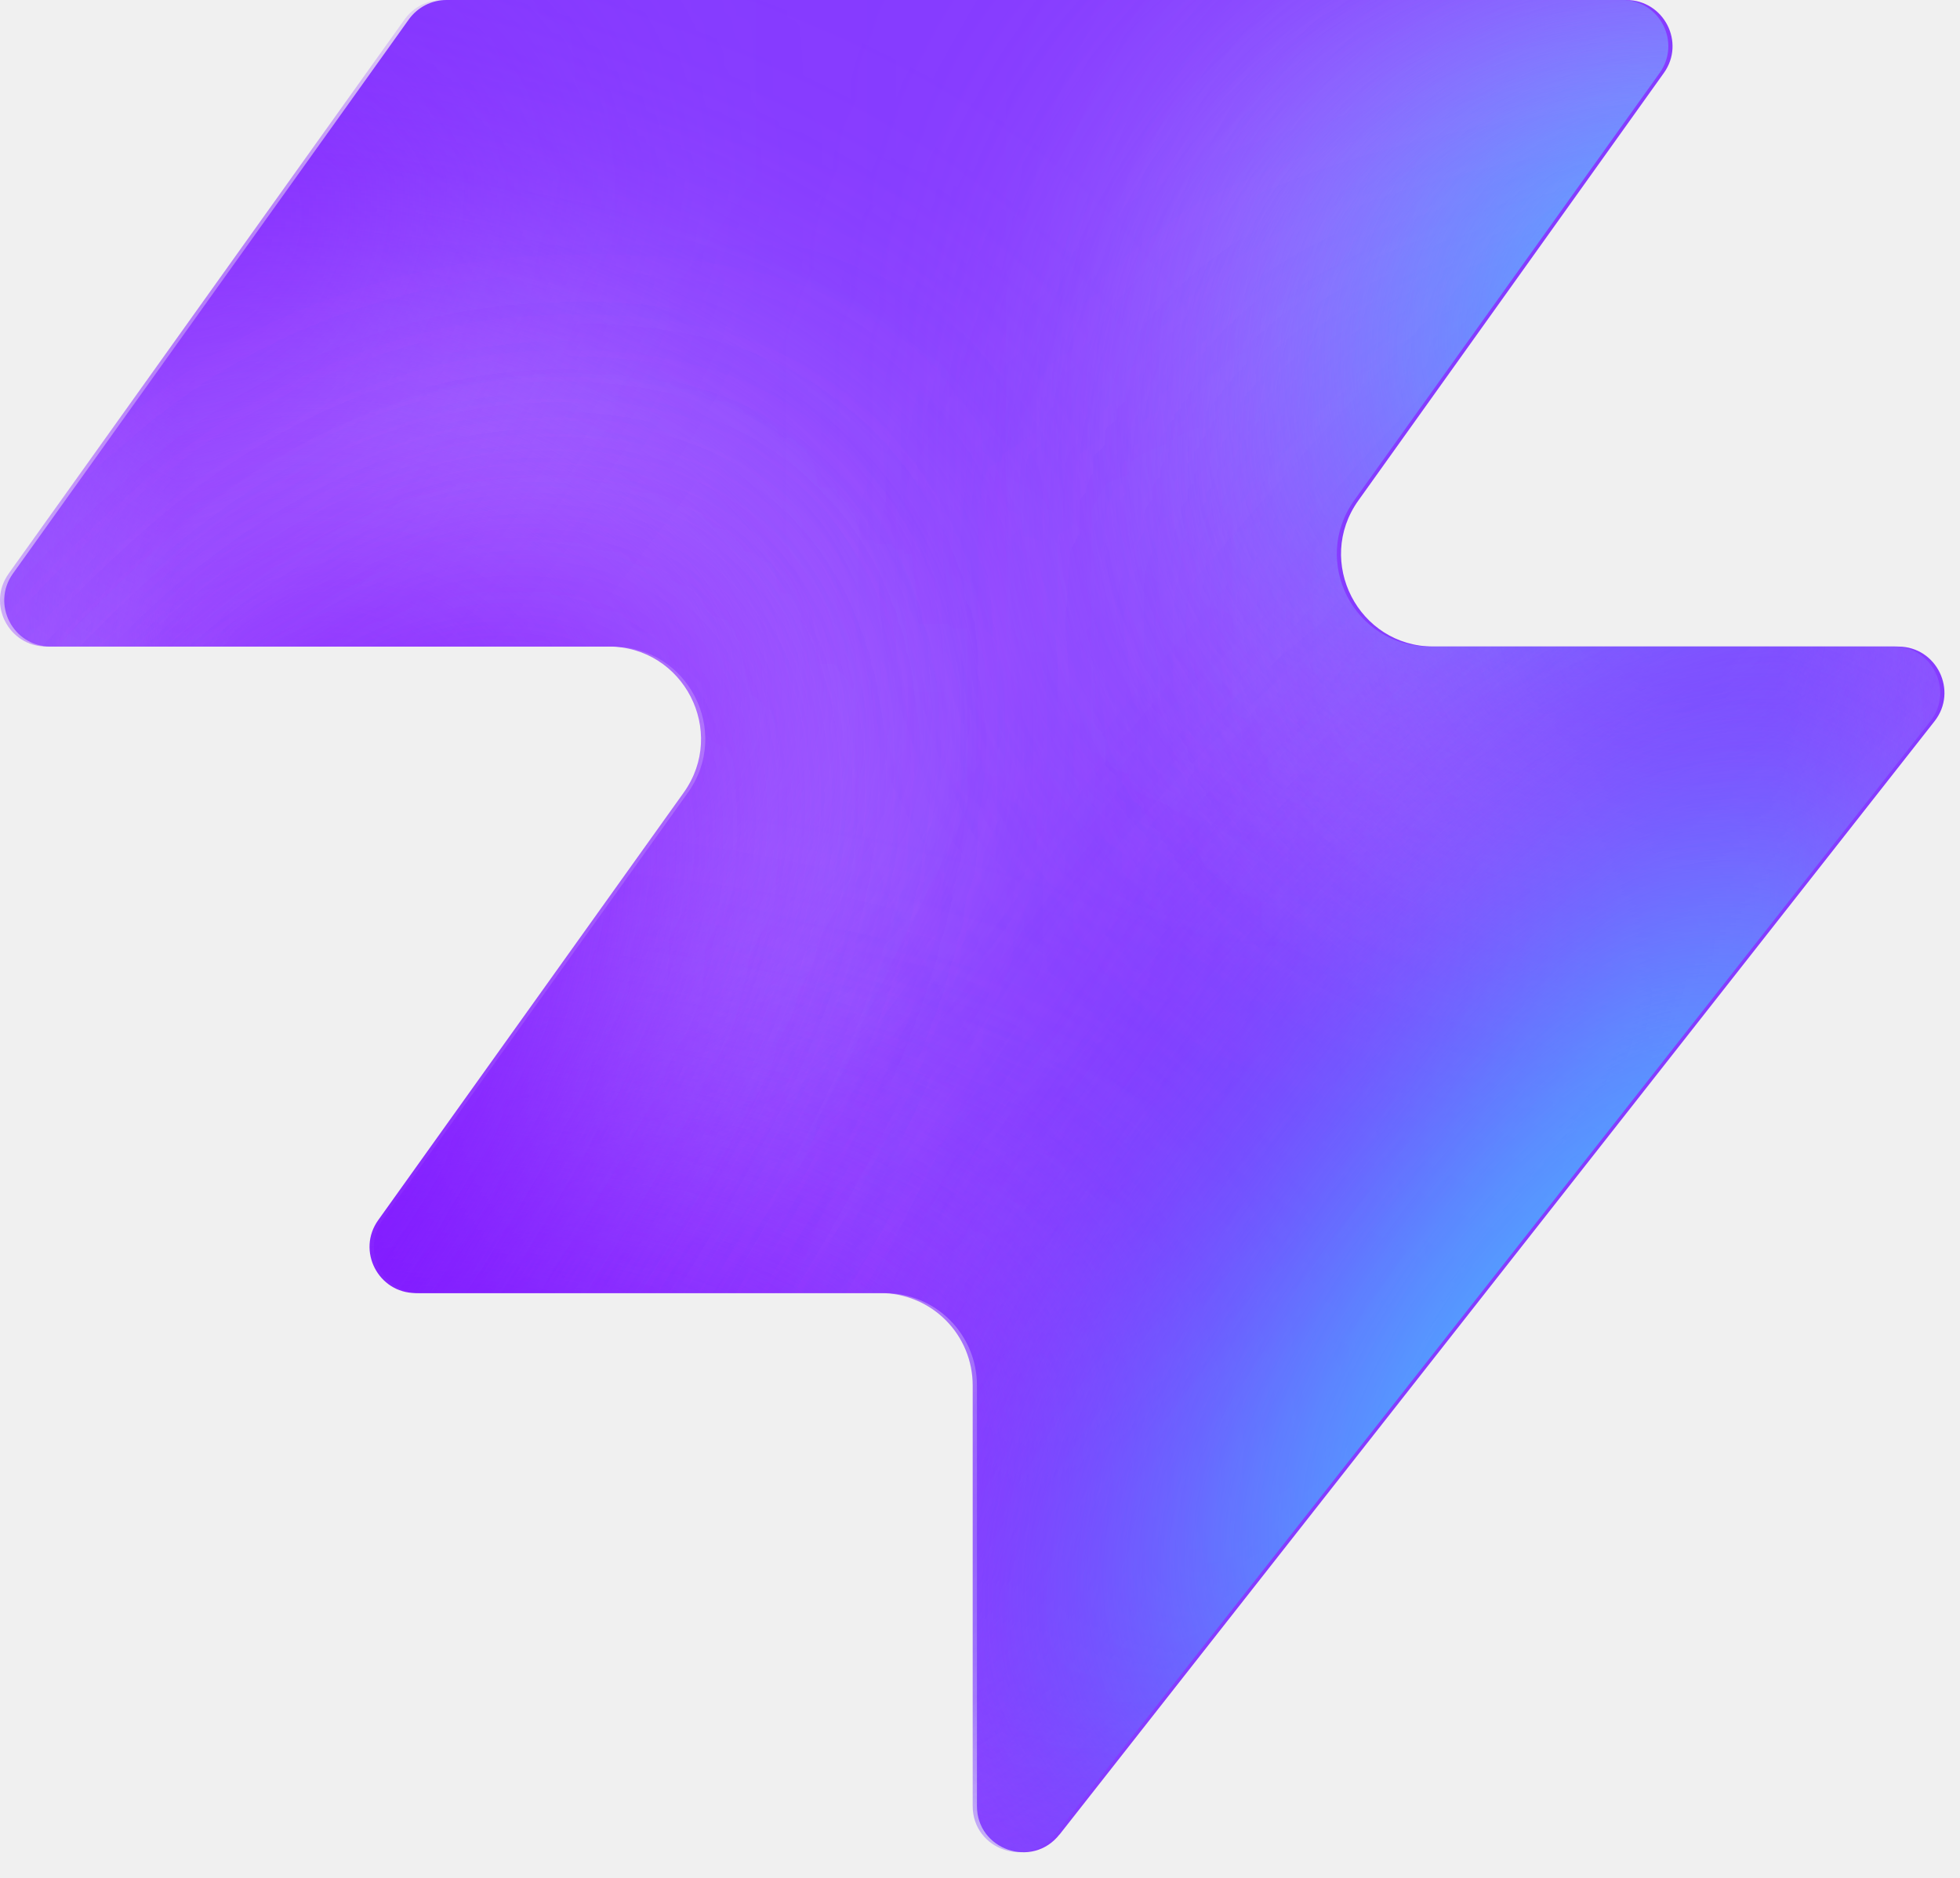
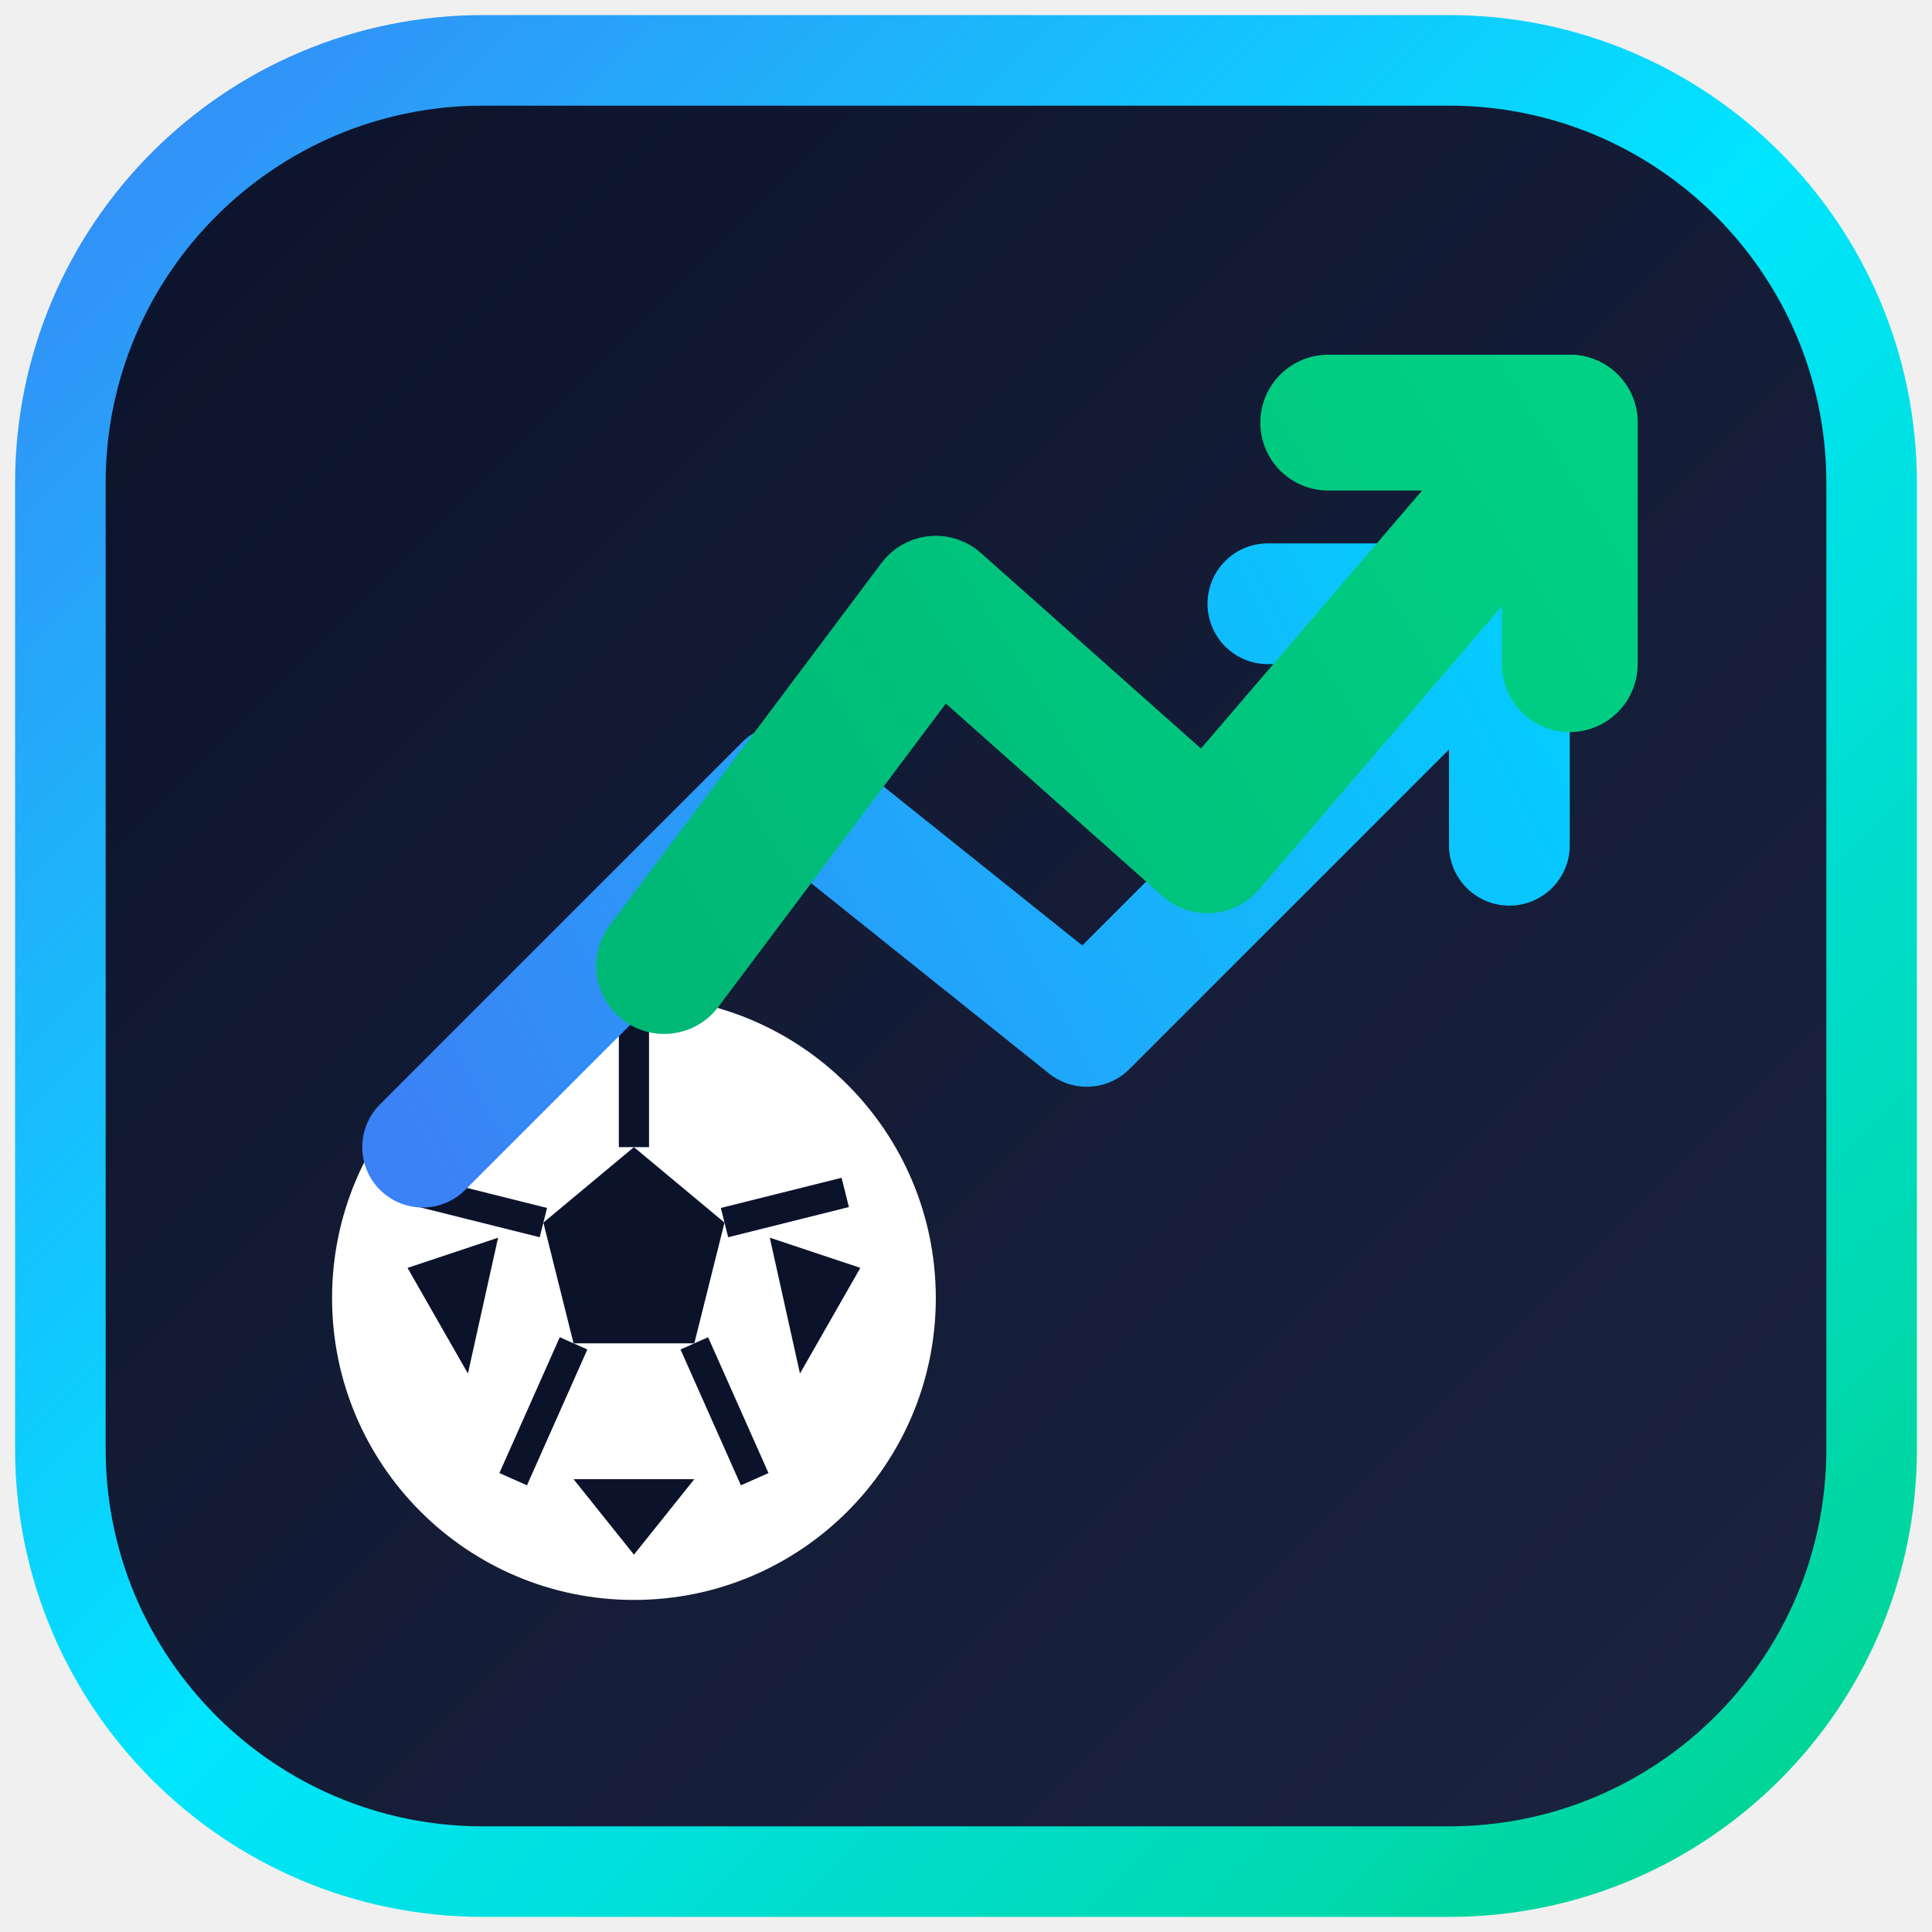
- <svg xmlns="http://www.w3.org/2000/svg" width="48" height="46" fill="none" viewBox="0 0 48 46">
-   <path fill="#863bff" d="M25.946 44.938c-.664.845-2.021.375-2.021-.698V33.937a2.26 2.26 0 0 0-2.262-2.262H10.287c-.92 0-1.456-1.04-.92-1.788l7.48-10.471c1.07-1.497 0-3.578-1.842-3.578H1.237c-.92 0-1.456-1.04-.92-1.788L10.013.474c.214-.297.556-.474.92-.474h28.894c.92 0 1.456 1.04.92 1.788l-7.48 10.471c-1.07 1.498 0 3.579 1.842 3.579h11.377c.943 0 1.473 1.088.89 1.83L25.947 44.94z" style="fill:#863bff;fill:color(display-p3 .525 .23 1);fill-opacity:1" />
-   <mask id="a" width="48" height="46" x="0" y="0" maskUnits="userSpaceOnUse" style="mask-type:alpha">
-     <path fill="#000" d="M25.842 44.938c-.664.844-2.021.375-2.021-.698V33.937a2.26 2.26 0 0 0-2.262-2.262H10.183c-.92 0-1.456-1.04-.92-1.788l7.48-10.471c1.07-1.498 0-3.579-1.842-3.579H1.133c-.92 0-1.456-1.04-.92-1.787L9.91.473c.214-.297.556-.474.92-.474h28.894c.92 0 1.456 1.04.92 1.788l-7.48 10.471c-1.07 1.498 0 3.578 1.842 3.578h11.377c.943 0 1.473 1.088.89 1.832L25.843 44.94z" style="fill:#000;fill-opacity:1" />
-   </mask>
-   <g mask="url(#a)">
-     <g filter="url(#b)">
-       <ellipse cx="5.508" cy="14.704" fill="#ede6ff" rx="5.508" ry="14.704" style="fill:#ede6ff;fill:color(display-p3 .927 .903 1);fill-opacity:1" transform="matrix(.00324 1 1 -.00324 -4.47 31.516)" />
-     </g>
-     <g filter="url(#c)">
-       <ellipse cx="10.399" cy="29.851" fill="#ede6ff" rx="10.399" ry="29.851" style="fill:#ede6ff;fill:color(display-p3 .927 .903 1);fill-opacity:1" transform="matrix(.00324 1 1 -.00324 -39.328 7.883)" />
-     </g>
-     <g filter="url(#d)">
-       <ellipse cx="5.508" cy="30.487" fill="#7e14ff" rx="5.508" ry="30.487" style="fill:#7e14ff;fill:color(display-p3 .492 .077 1);fill-opacity:1" transform="rotate(89.814 -25.913 -14.639)scale(1 -1)" />
-     </g>
-     <g filter="url(#e)">
-       <ellipse cx="5.508" cy="30.599" fill="#7e14ff" rx="5.508" ry="30.599" style="fill:#7e14ff;fill:color(display-p3 .492 .077 1);fill-opacity:1" transform="rotate(89.814 -32.644 -3.334)scale(1 -1)" />
-     </g>
-     <g filter="url(#f)">
-       <ellipse cx="5.508" cy="30.599" fill="#7e14ff" rx="5.508" ry="30.599" style="fill:#7e14ff;fill:color(display-p3 .492 .077 1);fill-opacity:1" transform="matrix(.00324 1 1 -.00324 -34.34 30.47)" />
-     </g>
-     <g filter="url(#g)">
-       <ellipse cx="14.072" cy="22.078" fill="#ede6ff" rx="14.072" ry="22.078" style="fill:#ede6ff;fill:color(display-p3 .927 .903 1);fill-opacity:1" transform="rotate(93.35 24.506 48.493)scale(-1 1)" />
-     </g>
-     <g filter="url(#h)">
-       <ellipse cx="3.47" cy="21.501" fill="#7e14ff" rx="3.47" ry="21.501" style="fill:#7e14ff;fill:color(display-p3 .492 .077 1);fill-opacity:1" transform="rotate(89.009 28.708 47.59)scale(-1 1)" />
-     </g>
-     <g filter="url(#i)">
-       <ellipse cx="3.47" cy="21.501" fill="#7e14ff" rx="3.47" ry="21.501" style="fill:#7e14ff;fill:color(display-p3 .492 .077 1);fill-opacity:1" transform="rotate(89.009 28.708 47.59)scale(-1 1)" />
-     </g>
-     <g filter="url(#j)">
-       <ellipse cx=".387" cy="8.972" fill="#7e14ff" rx="4.407" ry="29.108" style="fill:#7e14ff;fill:color(display-p3 .492 .077 1);fill-opacity:1" transform="rotate(39.51 .387 8.972)" />
-     </g>
-     <g filter="url(#k)">
-       <ellipse cx="47.523" cy="-6.092" fill="#7e14ff" rx="4.407" ry="29.108" style="fill:#7e14ff;fill:color(display-p3 .492 .077 1);fill-opacity:1" transform="rotate(37.892 47.523 -6.092)" />
-     </g>
-     <g filter="url(#l)">
-       <ellipse cx="41.412" cy="6.333" fill="#47bfff" rx="5.971" ry="9.665" style="fill:#47bfff;fill:color(display-p3 .28 .748 1);fill-opacity:1" transform="rotate(37.892 41.412 6.333)" />
-     </g>
-     <g filter="url(#m)">
-       <ellipse cx="-1.879" cy="38.332" fill="#7e14ff" rx="4.407" ry="29.108" style="fill:#7e14ff;fill:color(display-p3 .492 .077 1);fill-opacity:1" transform="rotate(37.892 -1.88 38.332)" />
-     </g>
-     <g filter="url(#n)">
-       <ellipse cx="-1.879" cy="38.332" fill="#7e14ff" rx="4.407" ry="29.108" style="fill:#7e14ff;fill:color(display-p3 .492 .077 1);fill-opacity:1" transform="rotate(37.892 -1.88 38.332)" />
-     </g>
-     <g filter="url(#o)">
-       <ellipse cx="35.651" cy="29.907" fill="#7e14ff" rx="4.407" ry="29.108" style="fill:#7e14ff;fill:color(display-p3 .492 .077 1);fill-opacity:1" transform="rotate(37.892 35.651 29.907)" />
-     </g>
-     <g filter="url(#p)">
-       <ellipse cx="38.418" cy="32.4" fill="#47bfff" rx="5.971" ry="15.297" style="fill:#47bfff;fill:color(display-p3 .28 .748 1);fill-opacity:1" transform="rotate(37.892 38.418 32.4)" />
-     </g>
-   </g>
+ <svg xmlns="http://www.w3.org/2000/svg" viewBox="0 0 64 64" fill="none">
  <defs>
-     <filter id="b" width="60.045" height="41.654" x="-19.77" y="16.149" color-interpolation-filters="sRGB" filterUnits="userSpaceOnUse">
-       <feFlood flood-opacity="0" result="BackgroundImageFix" />
-       <feBlend in="SourceGraphic" in2="BackgroundImageFix" result="shape" />
-       <feGaussianBlur result="effect1_foregroundBlur_2002_17158" stdDeviation="7.659" />
-     </filter>
-     <filter id="c" width="90.34" height="51.437" x="-54.613" y="-7.533" color-interpolation-filters="sRGB" filterUnits="userSpaceOnUse">
-       <feFlood flood-opacity="0" result="BackgroundImageFix" />
-       <feBlend in="SourceGraphic" in2="BackgroundImageFix" result="shape" />
-       <feGaussianBlur result="effect1_foregroundBlur_2002_17158" stdDeviation="7.659" />
-     </filter>
-     <filter id="d" width="79.355" height="29.4" x="-49.64" y="2.03" color-interpolation-filters="sRGB" filterUnits="userSpaceOnUse">
-       <feFlood flood-opacity="0" result="BackgroundImageFix" />
-       <feBlend in="SourceGraphic" in2="BackgroundImageFix" result="shape" />
-       <feGaussianBlur result="effect1_foregroundBlur_2002_17158" stdDeviation="4.596" />
-     </filter>
-     <filter id="e" width="79.579" height="29.4" x="-45.045" y="20.029" color-interpolation-filters="sRGB" filterUnits="userSpaceOnUse">
-       <feFlood flood-opacity="0" result="BackgroundImageFix" />
-       <feBlend in="SourceGraphic" in2="BackgroundImageFix" result="shape" />
-       <feGaussianBlur result="effect1_foregroundBlur_2002_17158" stdDeviation="4.596" />
-     </filter>
-     <filter id="f" width="79.579" height="29.4" x="-43.513" y="21.178" color-interpolation-filters="sRGB" filterUnits="userSpaceOnUse">
-       <feFlood flood-opacity="0" result="BackgroundImageFix" />
-       <feBlend in="SourceGraphic" in2="BackgroundImageFix" result="shape" />
-       <feGaussianBlur result="effect1_foregroundBlur_2002_17158" stdDeviation="4.596" />
-     </filter>
-     <filter id="g" width="74.749" height="58.852" x="15.756" y="-17.901" color-interpolation-filters="sRGB" filterUnits="userSpaceOnUse">
-       <feFlood flood-opacity="0" result="BackgroundImageFix" />
-       <feBlend in="SourceGraphic" in2="BackgroundImageFix" result="shape" />
-       <feGaussianBlur result="effect1_foregroundBlur_2002_17158" stdDeviation="7.659" />
-     </filter>
-     <filter id="h" width="61.377" height="25.362" x="23.548" y="2.284" color-interpolation-filters="sRGB" filterUnits="userSpaceOnUse">
-       <feFlood flood-opacity="0" result="BackgroundImageFix" />
-       <feBlend in="SourceGraphic" in2="BackgroundImageFix" result="shape" />
-       <feGaussianBlur result="effect1_foregroundBlur_2002_17158" stdDeviation="4.596" />
-     </filter>
-     <filter id="i" width="61.377" height="25.362" x="23.548" y="2.284" color-interpolation-filters="sRGB" filterUnits="userSpaceOnUse">
-       <feFlood flood-opacity="0" result="BackgroundImageFix" />
-       <feBlend in="SourceGraphic" in2="BackgroundImageFix" result="shape" />
-       <feGaussianBlur result="effect1_foregroundBlur_2002_17158" stdDeviation="4.596" />
-     </filter>
-     <filter id="j" width="56.045" height="63.649" x="-27.636" y="-22.853" color-interpolation-filters="sRGB" filterUnits="userSpaceOnUse">
-       <feFlood flood-opacity="0" result="BackgroundImageFix" />
-       <feBlend in="SourceGraphic" in2="BackgroundImageFix" result="shape" />
-       <feGaussianBlur result="effect1_foregroundBlur_2002_17158" stdDeviation="4.596" />
-     </filter>
-     <filter id="k" width="54.814" height="64.646" x="20.116" y="-38.415" color-interpolation-filters="sRGB" filterUnits="userSpaceOnUse">
-       <feFlood flood-opacity="0" result="BackgroundImageFix" />
-       <feBlend in="SourceGraphic" in2="BackgroundImageFix" result="shape" />
-       <feGaussianBlur result="effect1_foregroundBlur_2002_17158" stdDeviation="4.596" />
-     </filter>
-     <filter id="l" width="33.541" height="35.313" x="24.641" y="-11.323" color-interpolation-filters="sRGB" filterUnits="userSpaceOnUse">
-       <feFlood flood-opacity="0" result="BackgroundImageFix" />
-       <feBlend in="SourceGraphic" in2="BackgroundImageFix" result="shape" />
-       <feGaussianBlur result="effect1_foregroundBlur_2002_17158" stdDeviation="4.596" />
-     </filter>
-     <filter id="m" width="54.814" height="64.646" x="-29.286" y="6.009" color-interpolation-filters="sRGB" filterUnits="userSpaceOnUse">
-       <feFlood flood-opacity="0" result="BackgroundImageFix" />
-       <feBlend in="SourceGraphic" in2="BackgroundImageFix" result="shape" />
-       <feGaussianBlur result="effect1_foregroundBlur_2002_17158" stdDeviation="4.596" />
-     </filter>
-     <filter id="n" width="54.814" height="64.646" x="-29.286" y="6.009" color-interpolation-filters="sRGB" filterUnits="userSpaceOnUse">
-       <feFlood flood-opacity="0" result="BackgroundImageFix" />
-       <feBlend in="SourceGraphic" in2="BackgroundImageFix" result="shape" />
-       <feGaussianBlur result="effect1_foregroundBlur_2002_17158" stdDeviation="4.596" />
-     </filter>
-     <filter id="o" width="54.814" height="64.646" x="8.244" y="-2.416" color-interpolation-filters="sRGB" filterUnits="userSpaceOnUse">
-       <feFlood flood-opacity="0" result="BackgroundImageFix" />
-       <feBlend in="SourceGraphic" in2="BackgroundImageFix" result="shape" />
-       <feGaussianBlur result="effect1_foregroundBlur_2002_17158" stdDeviation="4.596" />
-     </filter>
-     <filter id="p" width="39.409" height="43.623" x="18.713" y="10.588" color-interpolation-filters="sRGB" filterUnits="userSpaceOnUse">
-       <feFlood flood-opacity="0" result="BackgroundImageFix" />
-       <feBlend in="SourceGraphic" in2="BackgroundImageFix" result="shape" />
-       <feGaussianBlur result="effect1_foregroundBlur_2002_17158" stdDeviation="4.596" />
-     </filter>
+     <linearGradient id="boxGrad" x1="0" y1="0" x2="64" y2="64" gradientUnits="userSpaceOnUse">
+       <stop offset="0" stop-color="#0B132B" />
+       <stop offset="1" stop-color="#1C2541" />
+     </linearGradient>
+     <linearGradient id="borderGrad" x1="0" y1="0" x2="64" y2="64" gradientUnits="userSpaceOnUse">
+       <stop offset="0" stop-color="#3B82F6" />
+       <stop offset="0.5" stop-color="#00E5FF" />
+       <stop offset="1" stop-color="#00D285" />
+     </linearGradient>
+     <linearGradient id="blueArrowGrad" x1="14" y1="38" x2="52" y2="18" gradientUnits="userSpaceOnUse">
+       <stop offset="0" stop-color="#3B82F6" />
+       <stop offset="1" stop-color="#00D2FF" />
+     </linearGradient>
+     <linearGradient id="greenArrowGrad" x1="22" y1="32" x2="54" y2="12" gradientUnits="userSpaceOnUse">
+       <stop offset="0" stop-color="#00B876" />
+       <stop offset="1" stop-color="#00D285" />
+     </linearGradient>
  </defs>
+   <rect x="2" y="2" width="60" height="60" rx="14" fill="url(#boxGrad)" stroke="url(#borderGrad)" stroke-width="3" />
+   <circle cx="21" cy="43" r="10" fill="#FFFFFF" />
+   <path d="M 21 38 L 24 40.5 L 23 44.5 L 19 44.5 L 18 40.5 Z" fill="#0B132B" />
+   <path d="M 21 38 L 21 33" stroke="#0B132B" stroke-width="1" />
+   <path d="M 24 40.5 L 28 39.5" stroke="#0B132B" stroke-width="1" />
+   <path d="M 23 44.5 L 25 49" stroke="#0B132B" stroke-width="1" />
+   <path d="M 19 44.5 L 17 49" stroke="#0B132B" stroke-width="1" />
+   <path d="M 18 40.5 L 14 39.5" stroke="#0B132B" stroke-width="1" />
+   <path d="M 16 33.5 L 20 33 L 18 36 Z" fill="#0B132B" />
+   <path d="M 28.5 42 L 26.5 45.5 L 25.5 41 Z" fill="#0B132B" />
+   <path d="M 13.5 42 L 15.5 45.5 L 16.5 41 Z" fill="#0B132B" />
+   <path d="M 21 51.5 L 23 49 L 19 49 Z" fill="#0B132B" />
+   <path d="M 14 38 L 26 26 L 36 34 L 50 20" stroke="url(#blueArrowGrad)" stroke-width="4" stroke-linecap="round" stroke-linejoin="round" />
+   <path d="M 42 20 H 50 V 28" stroke="url(#blueArrowGrad)" stroke-width="4" stroke-linecap="round" stroke-linejoin="round" />
+   <path d="M 22 32 L 31 20 L 40 28 L 52 14" stroke="url(#greenArrowGrad)" stroke-width="4.5" stroke-linecap="round" stroke-linejoin="round" />
+   <path d="M 44 14 H 52 V 22" stroke="url(#greenArrowGrad)" stroke-width="4.5" stroke-linecap="round" stroke-linejoin="round" />
</svg>
